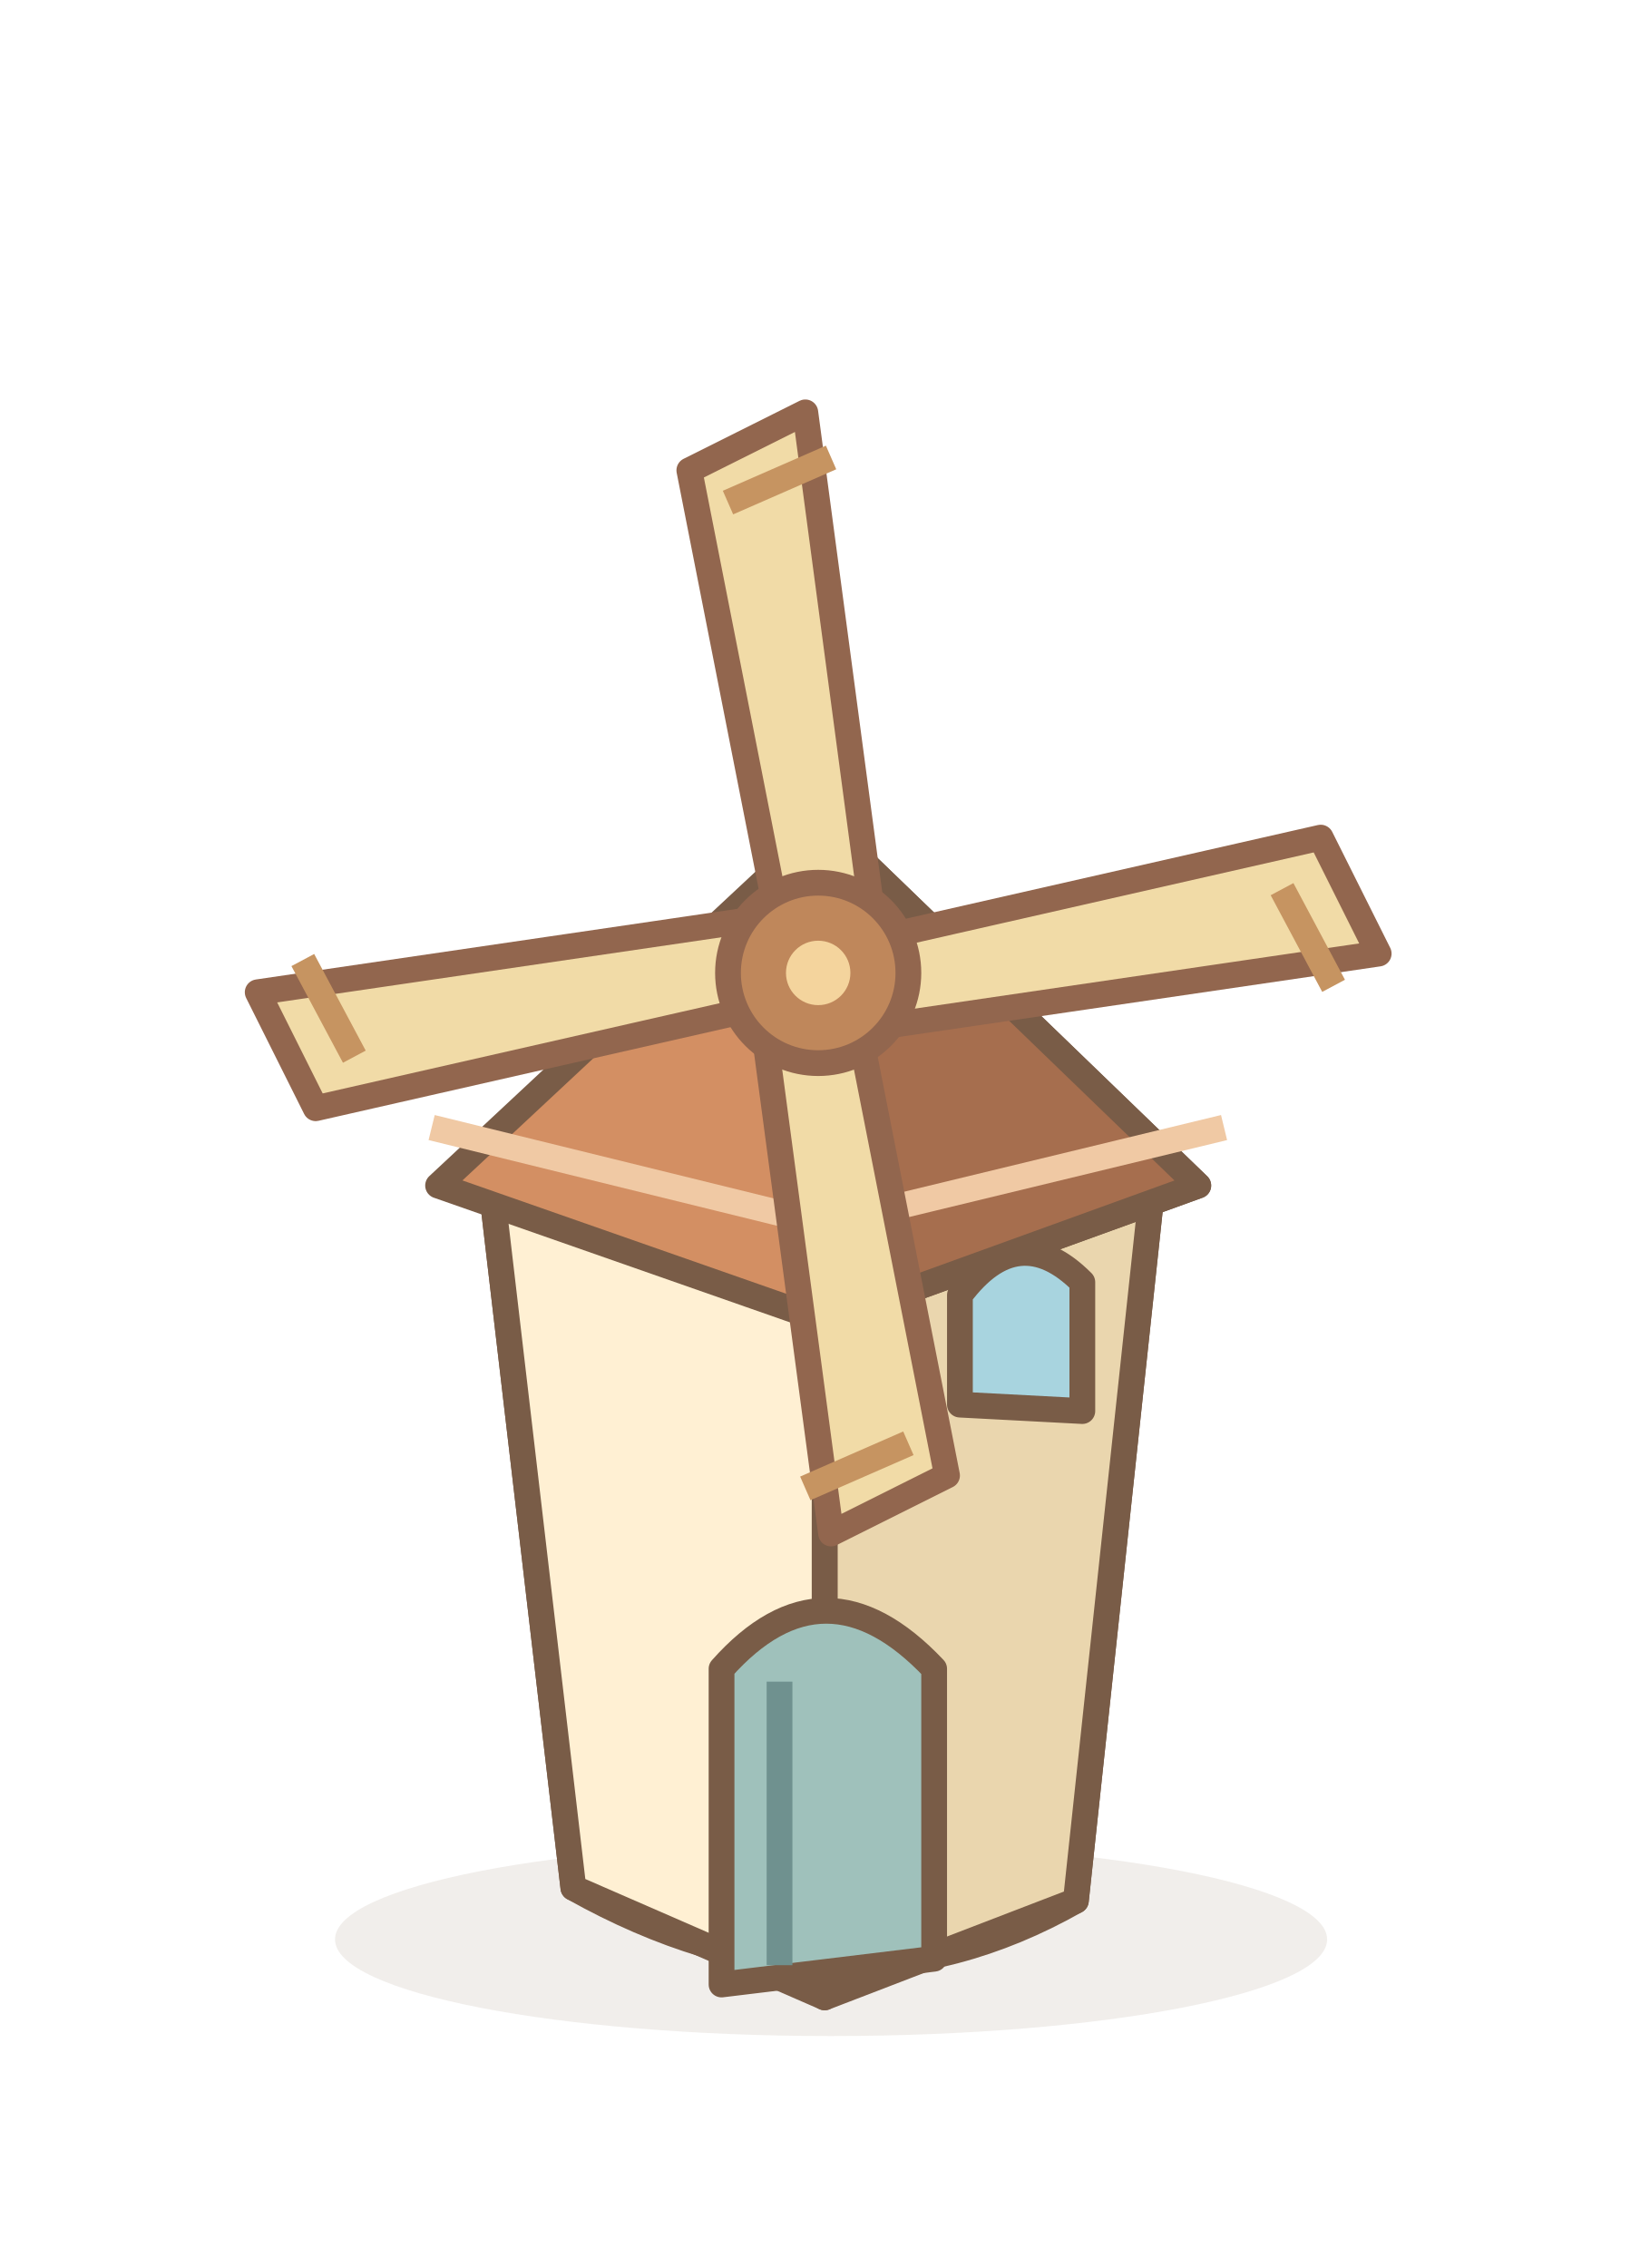
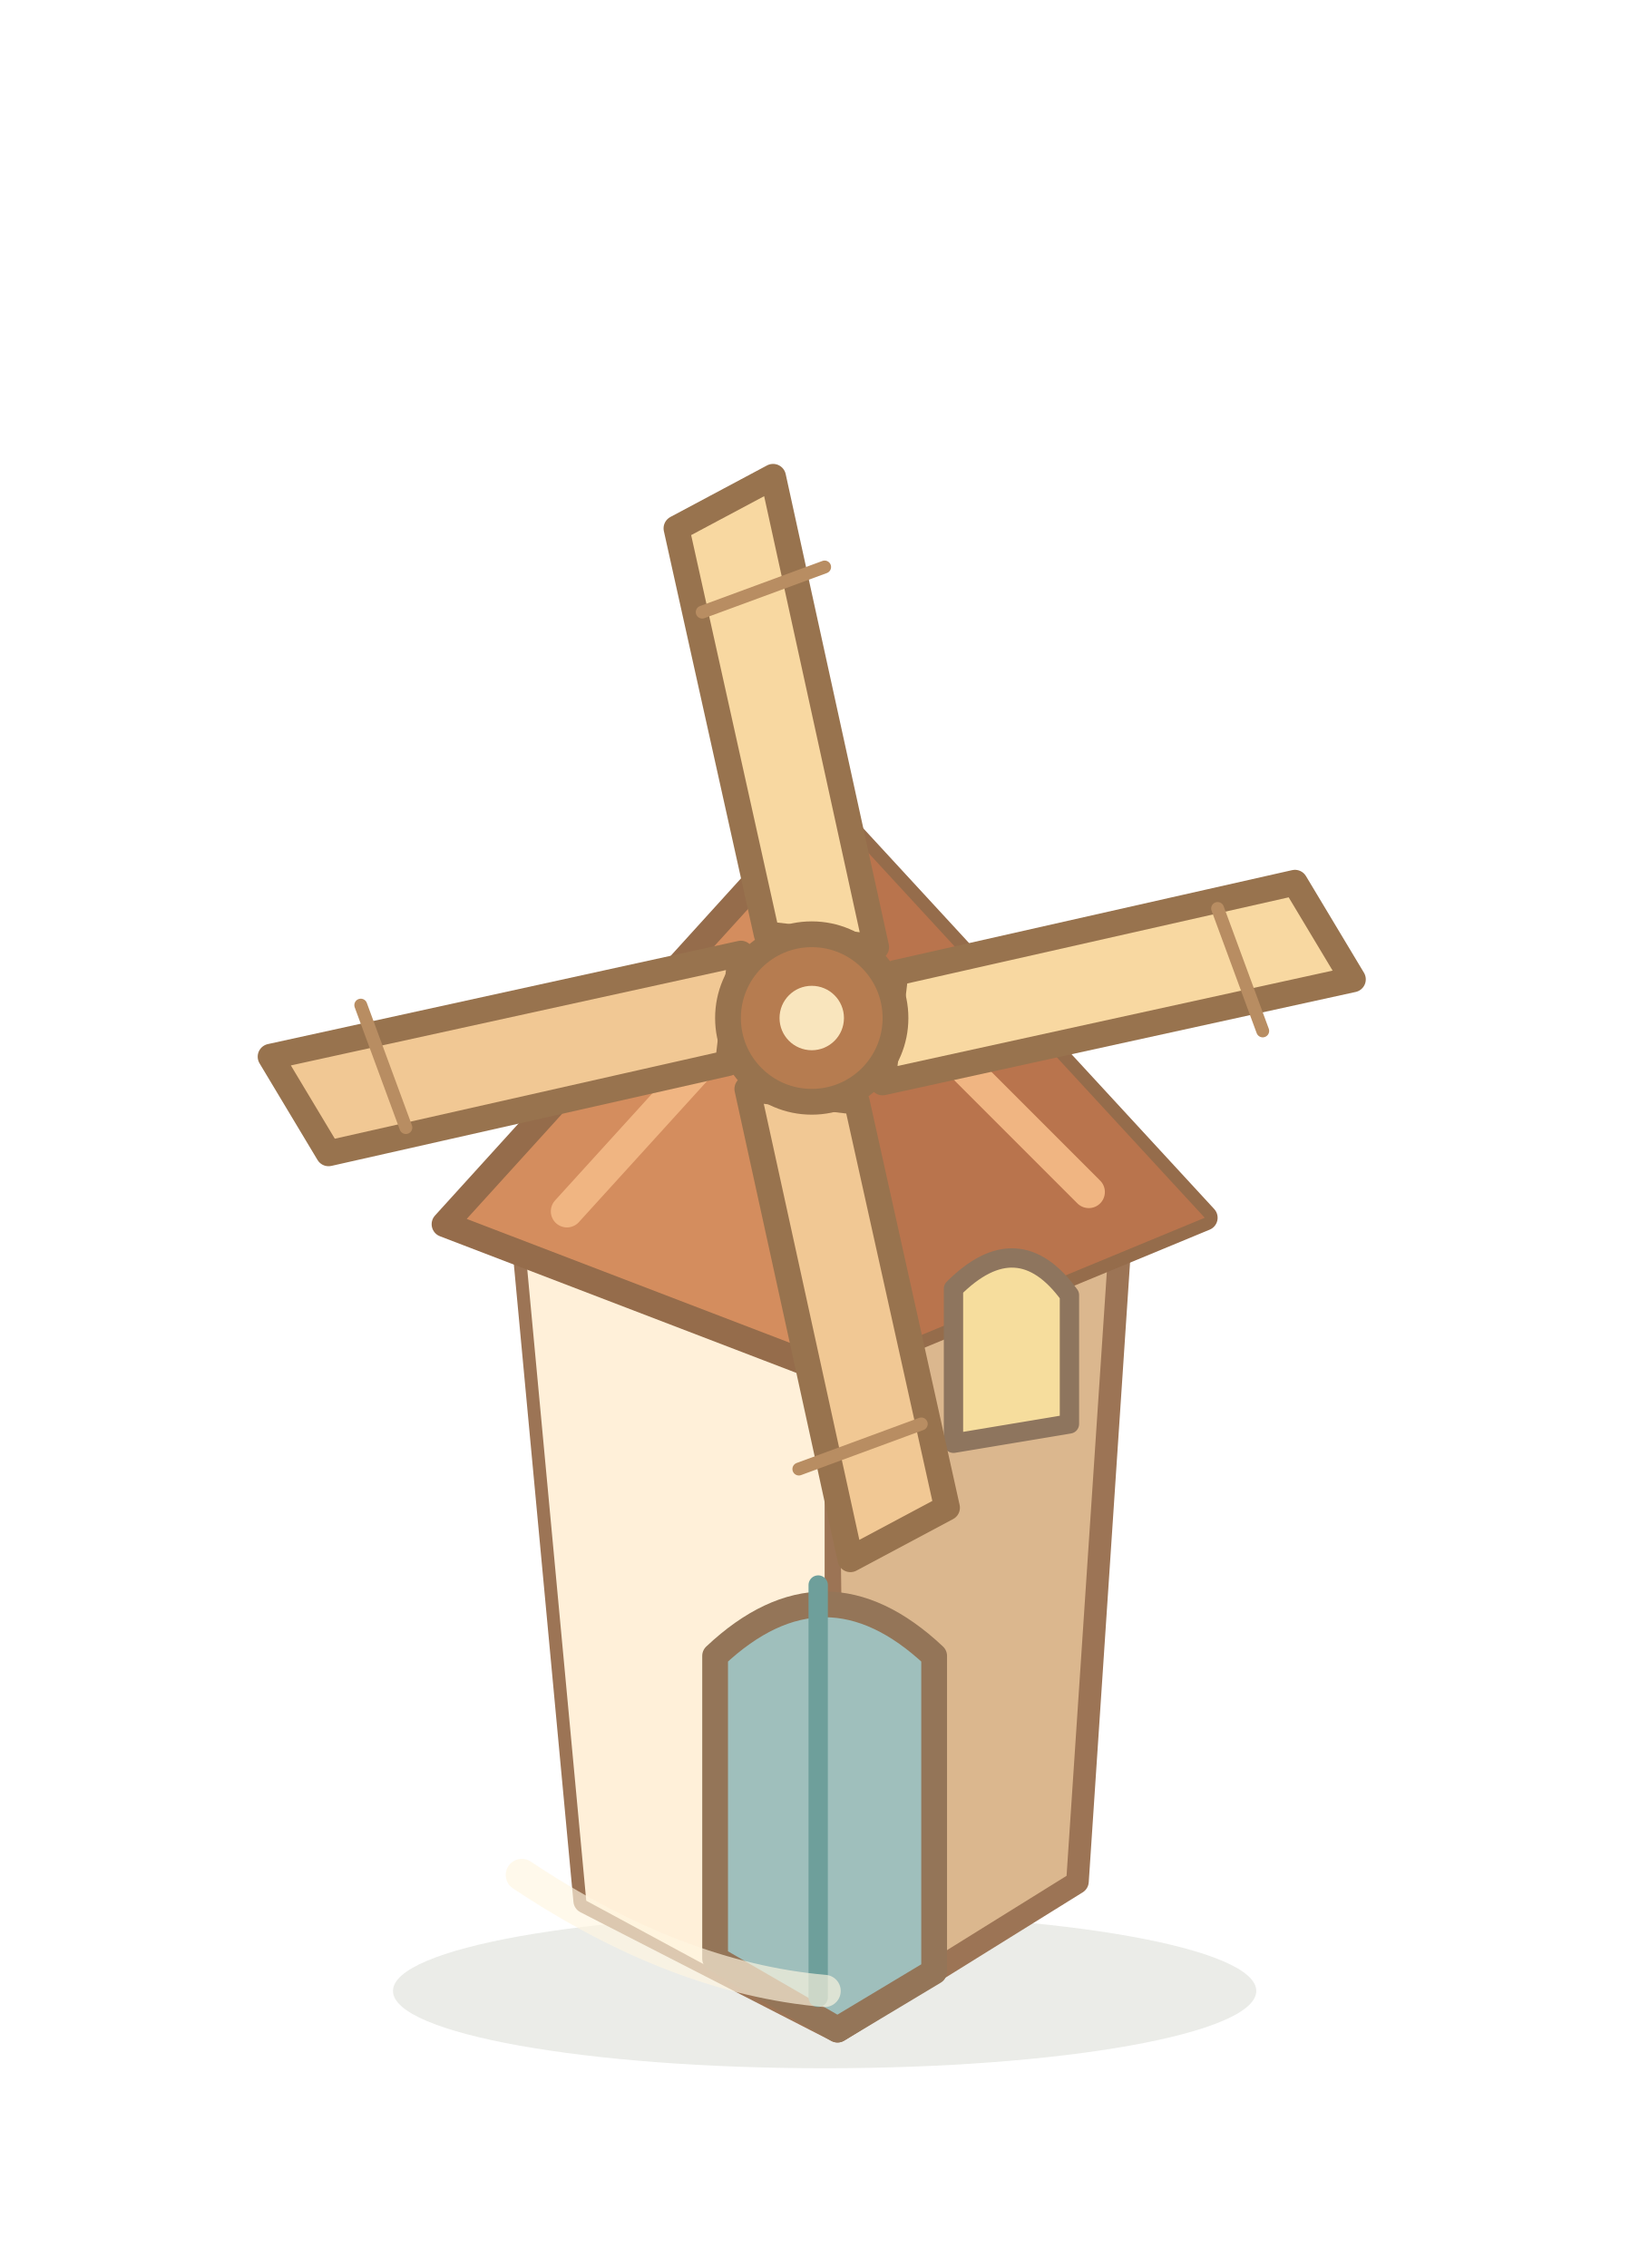
<svg xmlns="http://www.w3.org/2000/svg" width="256" height="352" viewBox="0 0 256 352">
-   <g stroke="#795c47" stroke-width="4" stroke-linejoin="round">
-     <ellipse cx="129" cy="301" rx="77" ry="15" fill="#998670" opacity=".14" stroke="none" />
-     <path d="M76 182 128 163 179 183 167 295q-37 21-78-2Z" fill="#f4e5c4" />
-     <path d="M128 163 179 183 167 295 128 310Z" fill="#ead6ae" />
-     <path d="M76 182 128 163 128 310 89 293Z" fill="#fff0d3" />
-     <path d="M68 184 128 128 186 184 128 205Z" fill="#d38f63" />
-     <path d="M128 128 186 184 128 205Z" fill="#a66e4e" />
-     <path d="M112 308v-49q16-18 33 0v45Z" fill="#9fc1bb" />
-     <path d="M121 261v44" fill="none" stroke="#6f918f" />
-     <path d="M149 218v-17q9-12 19-2v20Z" fill="#a8d4df" />
-     <path d="M67 175 128 190 190 175" fill="none" stroke="#f0c9a4" />
-   </g>
-   <g transform="translate(127 151)" stroke="#92664e" stroke-width="4" stroke-linejoin="round">
-     <path d="M-7-12 -20-78 -2-87 8-12Z" fill="#f1dba7" />
-     <path d="M12-6 78-21 87-3 12 8Z" fill="#f1dba7" />
-     <path d="M7 12 20 78 2 87 -8 12Z" fill="#f1dba7" />
-     <path d="M-12 6 -78 21 -87 3 -12-8Z" fill="#f1dba7" />
-     <path d="M-14-73 2-80M72-13 80 2M14 73-2 80M-72 13-80-2" fill="none" stroke="#c69461" />
-     <circle cx="0" cy="0" r="14" fill="#bf875b" />
-     <circle cx="0" cy="0" r="5" fill="#f4d49d" stroke="none" />
+   <defs>
+     <linearGradient id="wall" x1="0" x2="1" y1="0" y2="1">
+       <stop stop-color="#fff1d9" />
+       <stop offset="1" stop-color="#ecc7a0" />
+     </linearGradient>
+     <linearGradient id="roof" x1="0" y1="0" x2="0.9" y2="1">
+       <stop stop-color="#ffd7a5" />
+       <stop offset="1" stop-color="#b67d55" />
+     </linearGradient>
+     <linearGradient id="blue" x1="0" y1="0" x2="0" y2="1">
+       <stop stop-color="#defaff" />
+       <stop offset="1" stop-color="#71b7d3" />
+     </linearGradient>
+   </defs>
+   <g stroke-linejoin="round" stroke-linecap="round">
+     <ellipse cx="128" cy="309" rx="67" ry="12" fill="#6b7455" opacity=".14" />
+     <path d="M81 188 128 166 174 187 167 292 130 315 91 295Z" fill="url(#wall)" stroke="#9c7455" stroke-width="4" />
+     <path d="M128 166 174 187 167 292 130 315Z" fill="#dbb78e" stroke="#9c7455" stroke-width="3" />
+     <path d="M81 188 128 166v149l-37-20Z" fill="#fff0d9" />
+     <path d="M69 190 128 125 187 189 129 213Z" fill="#d48d5e" stroke="#956c4b" stroke-width="4" />
+     <path d="M128 125 187 189 129 213Z" fill="#b9744d" />
+     <path d="M88 188 128 144 169 185" fill="none" stroke="#f0b582" stroke-width="5" />
+     <path d="M111 304v-47q17-16 34 0v49l-15 9Z" fill="#9fbfbc" stroke="#947558" stroke-width="4" />
+     <path d="M127 246v64" stroke="#6e9f9b" stroke-width="3" />
+     <path d="M148 224v-24q10-10 18 1v20Z" fill="#f6dd9d" stroke="#8e755e" stroke-width="3" />
+     <g transform="translate(126 158)" stroke="#98734e" stroke-width="4">
+       <path d="M-7-13 -21-76 -6-84 10-11Z" fill="#f8d8a1" />
+       <path d="M13-7 75-21 84-6 11 10Z" fill="#f8d8a1" />
+       <path d="M7 13 21 76 6 84 -10 11Z" fill="#f1c894" />
+       <path d="M-13 7 -75 21 -84 6 -11-10Z" fill="#f1c894" />
+       <path d="M-17-63 2-70M63-17 70 2M17 63-2 70M-63 17-70-2" fill="none" stroke="#b88d62" stroke-width="2" />
+       <circle r="13" fill="#b67c50" />
+       <circle r="5" fill="#f9e5bd" stroke="none" />
+     </g>
+     <path d="M81 291q24 16 47 18" fill="none" stroke="#fff6e1" stroke-width="5" opacity=".65" />
  </g>
</svg>
